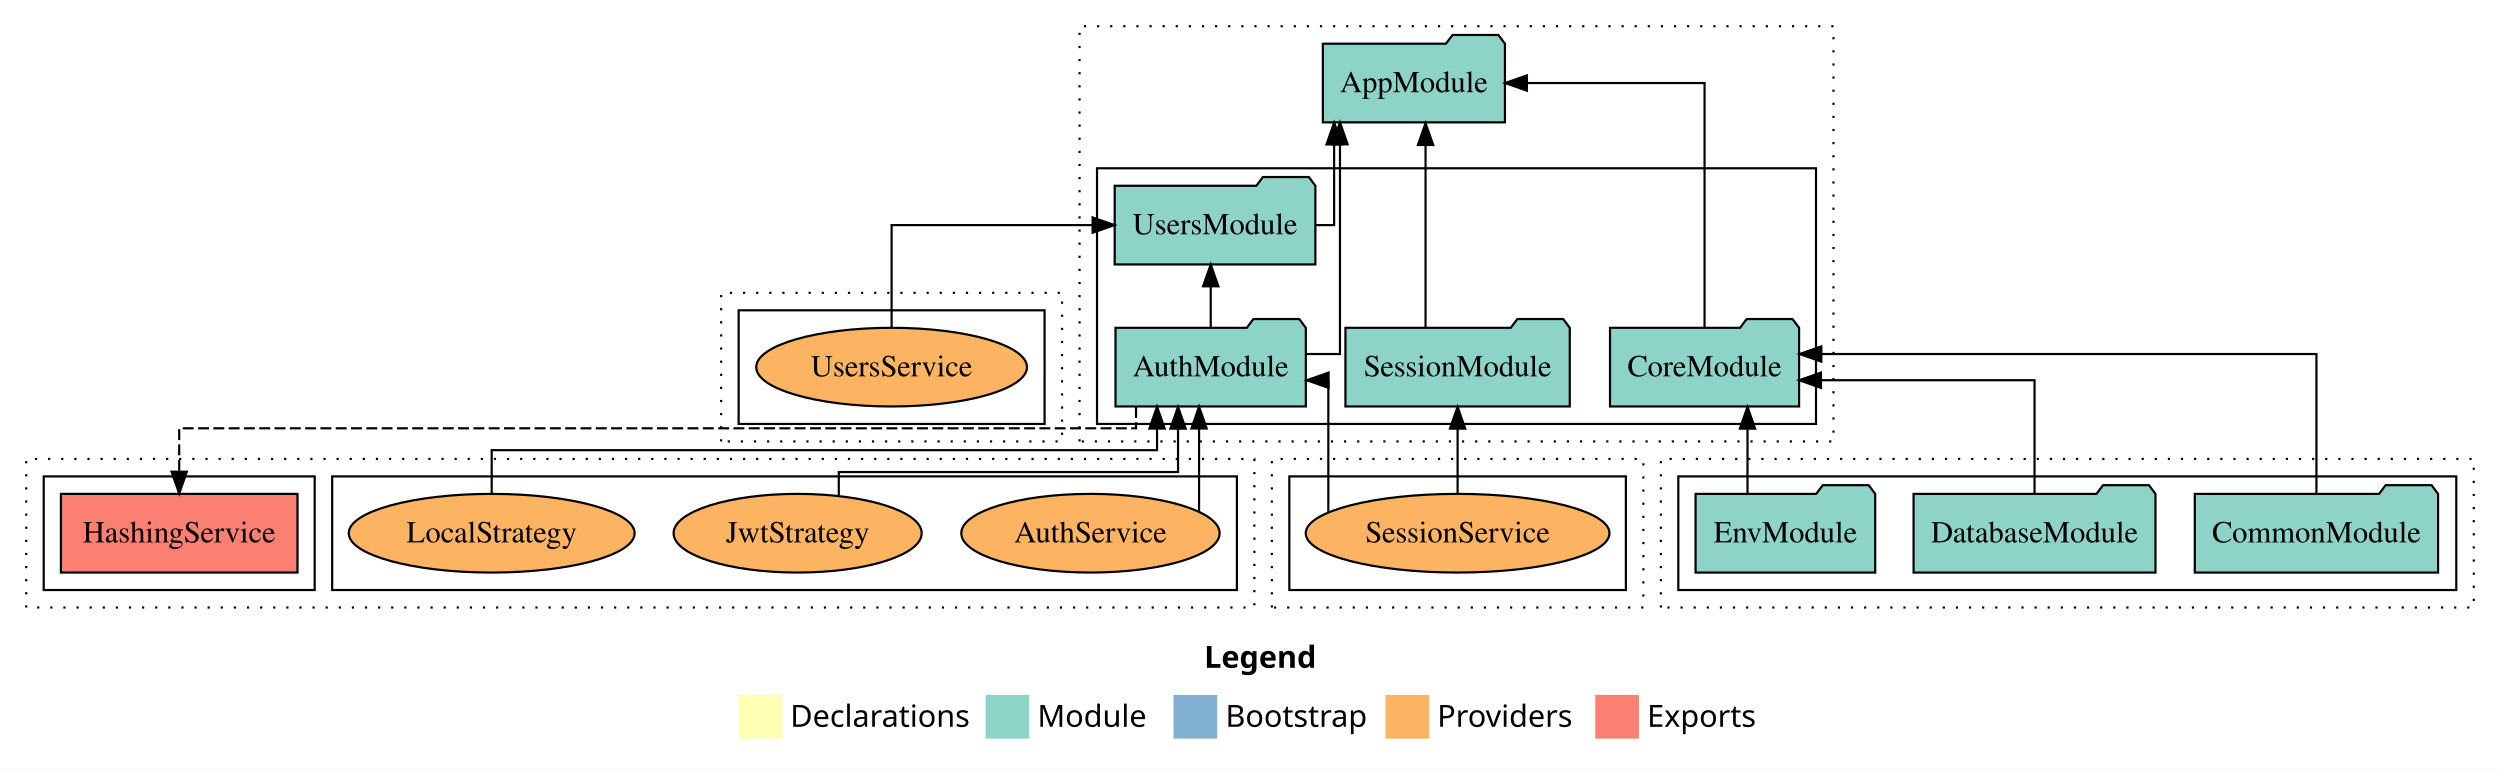
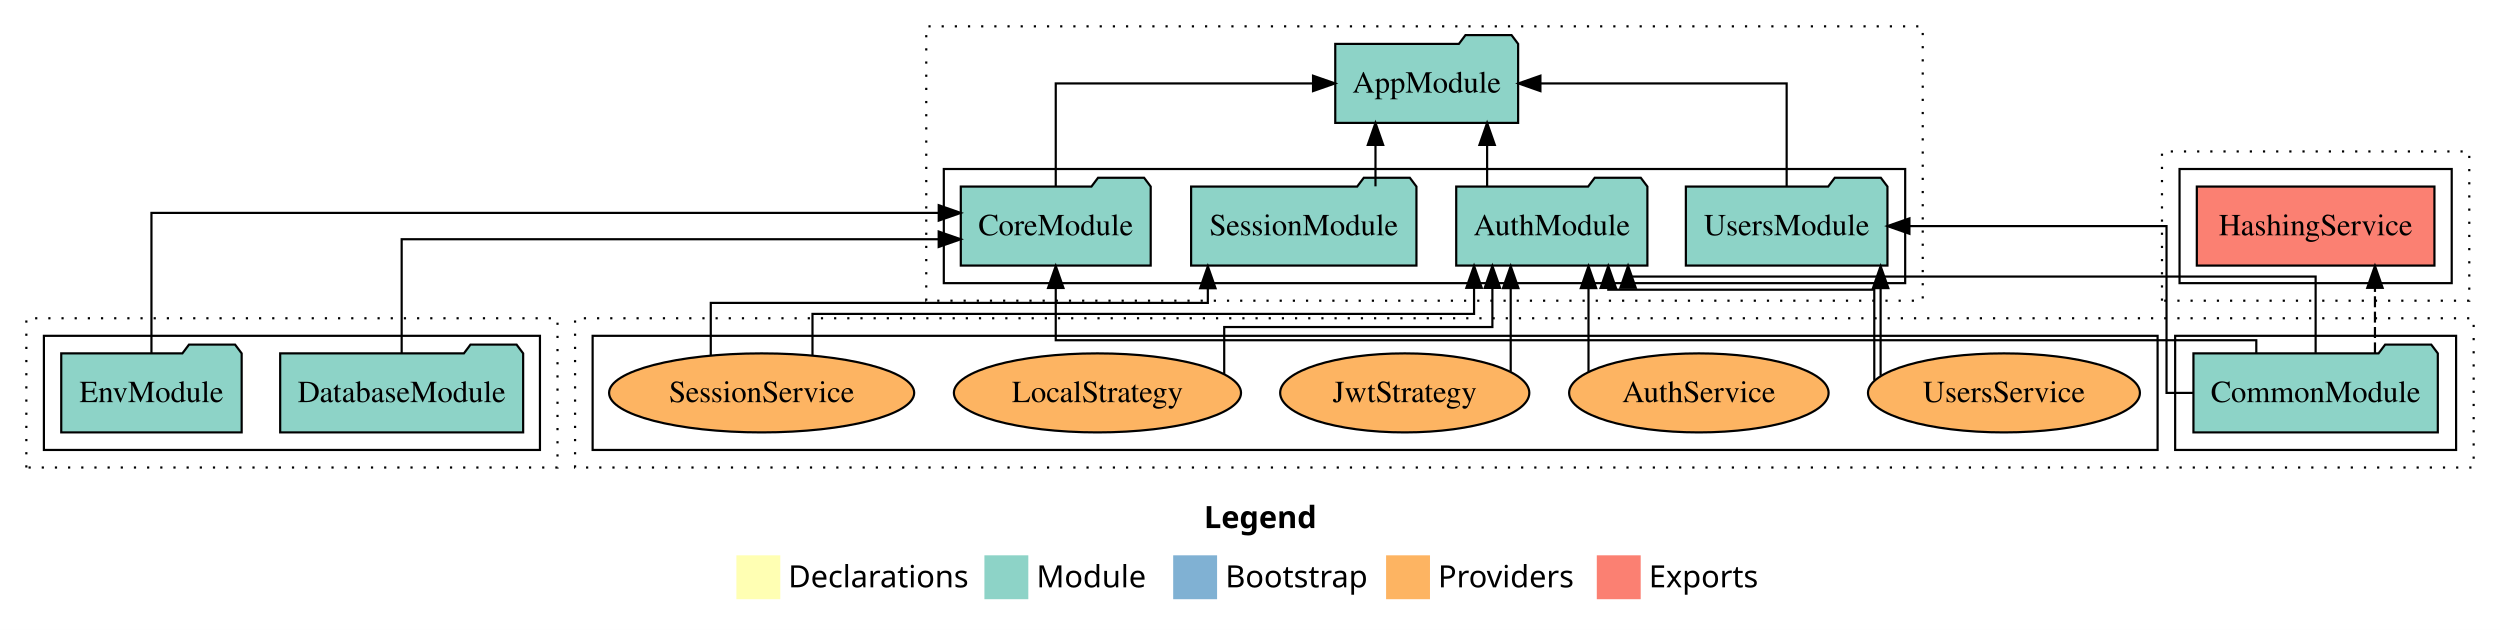
- <svg xmlns="http://www.w3.org/2000/svg" width="1144pt" height="352pt" viewBox="0.00 0.00 1144.00 352.00">
-   <g id="graph0" class="graph" transform="scale(1 1) rotate(0) translate(4 348)">
-     <polygon fill="white" stroke="transparent" points="-4,4 -4,-348 1140,-348 1140,4 -4,4" />
-     <text text-anchor="start" x="547.01" y="-42.4" font-family="Times-12" font-weight="bold" font-size="14.00">Legend</text>
-     <polygon fill="#ffffb3" stroke="transparent" points="334,-10 334,-30 354,-30 354,-10 334,-10" />
-     <text text-anchor="start" x="357.63" y="-15.4" font-family="Times-12" font-size="14.00">  Declarations</text>
-     <polygon fill="#8dd3c7" stroke="transparent" points="447,-10 447,-30 467,-30 467,-10 447,-10" />
-     <text text-anchor="start" x="470.73" y="-15.4" font-family="Times-12" font-size="14.00">  Module</text>
-     <polygon fill="#80b1d3" stroke="transparent" points="533,-10 533,-30 553,-30 553,-10 533,-10" />
-     <text text-anchor="start" x="556.78" y="-15.4" font-family="Times-12" font-size="14.00">  Bootstrap</text>
-     <polygon fill="#fdb462" stroke="transparent" points="630,-10 630,-30 650,-30 650,-10 630,-10" />
-     <text text-anchor="start" x="653.67" y="-15.4" font-family="Times-12" font-size="14.00">  Providers</text>
-     <polygon fill="#fb8072" stroke="transparent" points="726,-10 726,-30 746,-30 746,-10 726,-10" />
-     <text text-anchor="start" x="749.73" y="-15.4" font-family="Times-12" font-size="14.00">  Exports</text>
+ <svg xmlns="http://www.w3.org/2000/svg" width="1139pt" height="287pt" viewBox="0.00 0.00 1139.00 287.00">
+   <g id="graph0" class="graph" transform="scale(1 1) rotate(0) translate(4 283)">
+     <polygon fill="white" stroke="transparent" points="-4,4 -4,-283 1135,-283 1135,4 -4,4" />
+     <text text-anchor="start" x="544.51" y="-42.4" font-family="Times-12" font-weight="bold" font-size="14.00">Legend</text>
+     <polygon fill="#ffffb3" stroke="transparent" points="331.5,-10 331.5,-30 351.5,-30 351.5,-10 331.5,-10" />
+     <text text-anchor="start" x="355.13" y="-15.4" font-family="Times-12" font-size="14.00">  Declarations</text>
+     <polygon fill="#8dd3c7" stroke="transparent" points="444.5,-10 444.5,-30 464.5,-30 464.5,-10 444.5,-10" />
+     <text text-anchor="start" x="468.23" y="-15.4" font-family="Times-12" font-size="14.00">  Module</text>
+     <polygon fill="#80b1d3" stroke="transparent" points="530.5,-10 530.5,-30 550.5,-30 550.5,-10 530.5,-10" />
+     <text text-anchor="start" x="554.28" y="-15.4" font-family="Times-12" font-size="14.00">  Bootstrap</text>
+     <polygon fill="#fdb462" stroke="transparent" points="627.5,-10 627.5,-30 647.5,-30 647.5,-10 627.5,-10" />
+     <text text-anchor="start" x="651.17" y="-15.4" font-family="Times-12" font-size="14.00">  Providers</text>
+     <polygon fill="#fb8072" stroke="transparent" points="723.5,-10 723.5,-30 743.5,-30 743.5,-10 723.5,-10" />
+     <text text-anchor="start" x="747.23" y="-15.4" font-family="Times-12" font-size="14.00">  Exports</text>
    <g id="clust1" class="cluster">
-       <polygon fill="none" stroke="black" stroke-dasharray="1,5" points="490,-146 490,-336 835,-336 835,-146 490,-146" />
+       <polygon fill="none" stroke="black" stroke-dasharray="1,5" points="418,-146 418,-271 872,-271 872,-146 418,-146" />
    </g>
    <g id="clust3" class="cluster">
-       <polygon fill="none" stroke="black" points="498,-154 498,-271 827,-271 827,-154 498,-154" />
-     </g>
-     <g id="clust43" class="cluster">
-       <polygon fill="none" stroke="black" stroke-dasharray="1,5" points="326,-146 326,-214 482,-214 482,-146 326,-146" />
-     </g>
-     <g id="clust48" class="cluster">
-       <polygon fill="none" stroke="black" points="334,-154 334,-206 474,-206 474,-154 334,-154" />
-     </g>
-     <g id="clust37" class="cluster">
-       <polygon fill="none" stroke="black" stroke-dasharray="1,5" points="578,-70 578,-138 748,-138 748,-70 578,-70" />
-     </g>
-     <g id="clust42" class="cluster">
-       <polygon fill="none" stroke="black" points="586,-78 586,-130 740,-130 740,-78 586,-78" />
+       <polygon fill="none" stroke="black" points="426,-154 426,-206 864,-206 864,-154 426,-154" />
    </g>
    <g id="clust7" class="cluster">
-       <polygon fill="none" stroke="black" stroke-dasharray="1,5" points="8,-70 8,-138 570,-138 570,-70 8,-70" />
+       <polygon fill="none" stroke="black" stroke-dasharray="1,5" points="258,-70 258,-138 1123,-138 1123,-70 258,-70" />
+     </g>
+     <g id="clust9" class="cluster">
+       <polygon fill="none" stroke="black" points="987,-78 987,-130 1115,-130 1115,-78 987,-78" />
    </g>
    <g id="clust12" class="cluster">
-       <polygon fill="none" stroke="black" points="148,-78 148,-130 562,-130 562,-78 148,-78" />
+       <polygon fill="none" stroke="black" points="266,-78 266,-130 979,-130 979,-78 266,-78" />
    </g>
-     <g id="clust10" class="cluster">
-       <polygon fill="none" stroke="black" points="16,-78 16,-130 140,-130 140,-78 16,-78" />
+     <g id="clust13" class="cluster">
+       <polygon fill="none" stroke="black" stroke-dasharray="1,5" points="981,-146 981,-214 1121,-214 1121,-146 981,-146" />
+     </g>
+     <g id="clust16" class="cluster">
+       <polygon fill="none" stroke="black" points="989,-154 989,-206 1113,-206 1113,-154 989,-154" />
    </g>
    <g id="clust19" class="cluster">
-       <polygon fill="none" stroke="black" stroke-dasharray="1,5" points="756,-70 756,-138 1128,-138 1128,-70 756,-70" />
+       <polygon fill="none" stroke="black" stroke-dasharray="1,5" points="8,-70 8,-138 250,-138 250,-70 8,-70" />
    </g>
    <g id="clust21" class="cluster">
-       <polygon fill="none" stroke="black" points="764,-78 764,-130 1120,-130 1120,-78 764,-78" />
+       <polygon fill="none" stroke="black" points="16,-78 16,-130 242,-130 242,-78 16,-78" />
    </g>
    <g id="node1" class="node">
-       <polygon fill="#8dd3c7" stroke="black" points="593.55,-198 590.55,-202 569.55,-202 566.55,-198 506.45,-198 506.45,-162 593.55,-162 593.55,-198" />
-       <text text-anchor="middle" x="550" y="-175.8" font-family="Times,serif" font-size="14.00">AuthModule</text>
+       <polygon fill="#8dd3c7" stroke="black" points="746.55,-198 743.55,-202 722.55,-202 719.55,-198 659.45,-198 659.45,-162 746.55,-162 746.55,-198" />
+       <text text-anchor="middle" x="703" y="-175.8" font-family="Times,serif" font-size="14.00">AuthModule</text>
+     </g>
+     <g id="node5" class="node">
+       <polygon fill="#8dd3c7" stroke="black" points="687.66,-263 684.66,-267 663.66,-267 660.66,-263 604.34,-263 604.34,-227 687.66,-227 687.66,-263" />
+       <text text-anchor="middle" x="646" y="-240.8" font-family="Times,serif" font-size="14.00">AppModule</text>
+     </g>
+     <g id="edge1" class="edge">
+       <path fill="none" stroke="black" d="M673.53,-198.11C673.53,-198.11 673.53,-216.99 673.53,-216.99" />
+       <polygon fill="black" stroke="black" points="670.03,-216.99 673.53,-226.99 677.03,-216.99 670.03,-216.99" />
+     </g>
+     <g id="node2" class="node">
+       <polygon fill="#8dd3c7" stroke="black" points="520.26,-198 517.26,-202 496.26,-202 493.26,-198 433.74,-198 433.74,-162 520.26,-162 520.26,-198" />
+       <text text-anchor="middle" x="477" y="-175.8" font-family="Times,serif" font-size="14.00">CoreModule</text>
+     </g>
+     <g id="edge2" class="edge">
+       <path fill="none" stroke="black" d="M477,-198.11C477,-217.34 477,-245 477,-245 477,-245 594.22,-245 594.22,-245" />
+       <polygon fill="black" stroke="black" points="594.22,-248.5 604.22,-245 594.22,-241.5 594.22,-248.5" />
+     </g>
+     <g id="node3" class="node">
+       <polygon fill="#8dd3c7" stroke="black" points="641.33,-198 638.33,-202 617.33,-202 614.33,-198 538.67,-198 538.67,-162 641.33,-162 641.33,-198" />
+       <text text-anchor="middle" x="590" y="-175.8" font-family="Times,serif" font-size="14.00">SessionModule</text>
+     </g>
+     <g id="edge3" class="edge">
+       <path fill="none" stroke="black" d="M622.67,-198.11C622.67,-198.11 622.67,-216.99 622.67,-216.99" />
+       <polygon fill="black" stroke="black" points="619.17,-216.99 622.67,-226.99 626.17,-216.99 619.17,-216.99" />
    </g>
    <g id="node4" class="node">
-       <polygon fill="#8dd3c7" stroke="black" points="597.92,-263 594.92,-267 573.92,-267 570.92,-263 506.08,-263 506.08,-227 597.92,-227 597.92,-263" />
-       <text text-anchor="middle" x="552" y="-240.8" font-family="Times,serif" font-size="14.00">UsersModule</text>
+       <polygon fill="#8dd3c7" stroke="black" points="855.92,-198 852.92,-202 831.92,-202 828.92,-198 764.08,-198 764.08,-162 855.92,-162 855.92,-198" />
+       <text text-anchor="middle" x="810" y="-175.8" font-family="Times,serif" font-size="14.00">UsersModule</text>
+     </g>
+     <g id="edge4" class="edge">
+       <path fill="none" stroke="black" d="M810,-198.11C810,-217.34 810,-245 810,-245 810,-245 697.81,-245 697.81,-245" />
+       <polygon fill="black" stroke="black" points="697.81,-241.5 687.81,-245 697.81,-248.5 697.81,-241.5" />
+     </g>
+     <g id="node6" class="node">
+       <polygon fill="#8dd3c7" stroke="black" points="1106.67,-122 1103.67,-126 1082.67,-126 1079.67,-122 995.33,-122 995.33,-86 1106.67,-86 1106.67,-122" />
+       <text text-anchor="middle" x="1051" y="-99.8" font-family="Times,serif" font-size="14.00">CommonModule</text>
+     </g>
+     <g id="edge5" class="edge">
+       <path fill="none" stroke="black" d="M1051,-122.24C1051,-137.57 1051,-157 1051,-157 1051,-157 737.75,-157 737.75,-157 737.75,-157 737.75,-157.49 737.75,-157.49" />
+       <polygon fill="black" stroke="black" points="734.25,-151.88 737.75,-161.88 741.25,-151.88 734.25,-151.88" />
+     </g>
+     <g id="edge12" class="edge">
+       <path fill="none" stroke="black" d="M1023.97,-122.19C1023.97,-125.54 1023.97,-128 1023.97,-128 1023.97,-128 477,-128 477,-128 477,-128 477,-151.81 477,-151.81" />
+       <polygon fill="black" stroke="black" points="473.5,-151.81 477,-161.81 480.5,-151.81 473.5,-151.81" />
+     </g>
+     <g id="edge16" class="edge">
+       <path fill="none" stroke="black" d="M995.22,-104C988.01,-104 983.07,-104 983.07,-104 983.07,-104 983.07,-180 983.07,-180 983.07,-180 865.93,-180 865.93,-180" />
+       <polygon fill="black" stroke="black" points="865.93,-176.5 855.93,-180 865.93,-183.5 865.93,-176.5" />
+     </g>
+     <g id="node12" class="node">
+       <polygon fill="#fb8072" stroke="black" points="1105.13,-198 996.87,-198 996.87,-162 1105.13,-162 1105.13,-198" />
+       <text text-anchor="middle" x="1051" y="-175.8" font-family="Times,serif" font-size="14.00">HashingService </text>
+     </g>
+     <g id="edge11" class="edge">
+       <path fill="none" stroke="black" stroke-dasharray="5,2" d="M1078.03,-122.01C1078.03,-122.01 1078.03,-151.85 1078.03,-151.85" />
+       <polygon fill="black" stroke="black" points="1074.53,-151.85 1078.03,-161.85 1081.53,-151.85 1074.53,-151.85" />
+     </g>
+     <g id="node7" class="node">
+       <ellipse fill="#fdb462" stroke="black" cx="770" cy="-104" rx="59.11" ry="18" />
+       <text text-anchor="middle" x="770" y="-99.8" font-family="Times,serif" font-size="14.00">AuthService</text>
+     </g>
+     <g id="edge6" class="edge">
+       <path fill="none" stroke="black" d="M719.72,-113.63C719.72,-113.63 719.72,-151.75 719.72,-151.75" />
+       <polygon fill="black" stroke="black" points="716.22,-151.75 719.72,-161.75 723.22,-151.75 716.22,-151.75" />
+     </g>
+     <g id="node8" class="node">
+       <ellipse fill="#fdb462" stroke="black" cx="636" cy="-104" rx="56.76" ry="18" />
+       <text text-anchor="middle" x="636" y="-99.8" font-family="Times,serif" font-size="14.00">JwtStrategy</text>
+     </g>
+     <g id="edge7" class="edge">
+       <path fill="none" stroke="black" d="M684.28,-113.63C684.28,-113.63 684.28,-151.75 684.28,-151.75" />
+       <polygon fill="black" stroke="black" points="680.78,-151.75 684.28,-161.75 687.78,-151.75 680.78,-151.75" />
+     </g>
+     <g id="node9" class="node">
+       <ellipse fill="#fdb462" stroke="black" cx="496" cy="-104" rx="65.41" ry="18" />
+       <text text-anchor="middle" x="496" y="-99.8" font-family="Times,serif" font-size="14.00">LocalStrategy</text>
+     </g>
+     <g id="edge8" class="edge">
+       <path fill="none" stroke="black" d="M553.75,-112.52C553.75,-121.39 553.75,-134 553.75,-134 553.75,-134 675.93,-134 675.93,-134 675.93,-134 675.93,-151.82 675.93,-151.82" />
+       <polygon fill="black" stroke="black" points="672.43,-151.82 675.93,-161.82 679.43,-151.82 672.43,-151.82" />
+     </g>
+     <g id="node10" class="node">
+       <ellipse fill="#fdb462" stroke="black" cx="343" cy="-104" rx="69.5" ry="18" />
+       <text text-anchor="middle" x="343" y="-99.8" font-family="Times,serif" font-size="14.00">SessionService</text>
+     </g>
+     <g id="edge9" class="edge">
+       <path fill="none" stroke="black" d="M366.17,-121.16C366.17,-130.43 366.17,-140 366.17,-140 366.17,-140 667.58,-140 667.58,-140 667.58,-140 667.58,-151.87 667.58,-151.87" />
+       <polygon fill="black" stroke="black" points="664.08,-151.87 667.58,-161.87 671.08,-151.87 664.08,-151.87" />
+     </g>
+     <g id="edge15" class="edge">
+       <path fill="none" stroke="black" d="M319.83,-121.15C319.83,-132.39 319.83,-145 319.83,-145 319.83,-145 546.29,-145 546.29,-145 546.29,-145 546.29,-151.68 546.29,-151.68" />
+       <polygon fill="black" stroke="black" points="542.79,-151.68 546.29,-161.68 549.79,-151.68 542.79,-151.68" />
+     </g>
+     <g id="node11" class="node">
+       <ellipse fill="#fdb462" stroke="black" cx="909" cy="-104" rx="61.95" ry="18" />
+       <text text-anchor="middle" x="909" y="-99.8" font-family="Times,serif" font-size="14.00">UsersService</text>
+     </g>
+     <g id="edge10" class="edge">
+       <path fill="none" stroke="black" d="M849.92,-109.76C849.92,-122.31 849.92,-151 849.92,-151 849.92,-151 728.73,-151 728.73,-151 728.73,-151 728.73,-152.08 728.73,-152.08" />
+       <polygon fill="black" stroke="black" points="725.23,-151.8 728.73,-161.8 732.23,-151.8 725.23,-151.8" />
+     </g>
+     <g id="edge17" class="edge">
+       <path fill="none" stroke="black" d="M852.81,-111.85C852.81,-111.85 852.81,-151.73 852.81,-151.73" />
+       <polygon fill="black" stroke="black" points="849.32,-151.73 852.81,-161.73 856.32,-151.73 849.32,-151.73" />
+     </g>
+     <g id="node13" class="node">
+       <polygon fill="#8dd3c7" stroke="black" points="234.35,-122 231.35,-126 210.35,-126 207.35,-122 123.65,-122 123.65,-86 234.35,-86 234.35,-122" />
+       <text text-anchor="middle" x="179" y="-99.8" font-family="Times,serif" font-size="14.00">DatabaseModule</text>
+     </g>
+     <g id="edge13" class="edge">
+       <path fill="none" stroke="black" d="M179,-122.03C179,-142.77 179,-174 179,-174 179,-174 423.67,-174 423.67,-174" />
+       <polygon fill="black" stroke="black" points="423.67,-177.5 433.67,-174 423.67,-170.5 423.67,-177.5" />
+     </g>
+     <g id="node14" class="node">
+       <polygon fill="#8dd3c7" stroke="black" points="106.1,-122 103.1,-126 82.1,-126 79.1,-122 23.9,-122 23.9,-86 106.1,-86 106.1,-122" />
+       <text text-anchor="middle" x="65" y="-99.8" font-family="Times,serif" font-size="14.00">EnvModule</text>
    </g>
    <g id="edge14" class="edge">
-       <path fill="none" stroke="black" d="M550.03,-198.11C550.03,-198.11 550.03,-216.99 550.03,-216.99" />
-       <polygon fill="black" stroke="black" points="546.53,-216.99 550.03,-226.99 553.53,-216.99 546.53,-216.99" />
-     </g>
-     <g id="node5" class="node">
-       <polygon fill="#8dd3c7" stroke="black" points="684.66,-328 681.66,-332 660.66,-332 657.66,-328 601.34,-328 601.34,-292 684.66,-292 684.66,-328" />
-       <text text-anchor="middle" x="643" y="-305.8" font-family="Times,serif" font-size="14.00">AppModule</text>
-     </g>
-     <g id="edge1" class="edge">
-       <path fill="none" stroke="black" d="M593.62,-186C602.49,-186 609.17,-186 609.17,-186 609.17,-186 609.17,-281.97 609.17,-281.97" />
-       <polygon fill="black" stroke="black" points="605.67,-281.97 609.17,-291.97 612.67,-281.97 605.67,-281.97" />
-     </g>
-     <g id="node6" class="node">
-       <polygon fill="#fb8072" stroke="black" points="132.13,-122 23.87,-122 23.87,-86 132.13,-86 132.13,-122" />
-       <text text-anchor="middle" x="78" y="-99.8" font-family="Times,serif" font-size="14.00">HashingService </text>
-     </g>
-     <g id="edge5" class="edge">
-       <path fill="none" stroke="black" stroke-dasharray="5,2" d="M515.84,-161.79C515.84,-156.45 515.84,-152 515.84,-152 515.84,-152 78,-152 78,-152 78,-152 78,-132.15 78,-132.15" />
-       <polygon fill="black" stroke="black" points="81.5,-132.15 78,-122.15 74.5,-132.15 81.5,-132.15" />
-     </g>
-     <g id="node2" class="node">
-       <polygon fill="#8dd3c7" stroke="black" points="819.26,-198 816.26,-202 795.26,-202 792.26,-198 732.74,-198 732.74,-162 819.26,-162 819.26,-198" />
-       <text text-anchor="middle" x="776" y="-175.8" font-family="Times,serif" font-size="14.00">CoreModule</text>
-     </g>
-     <g id="edge2" class="edge">
-       <path fill="none" stroke="black" d="M776,-198.08C776,-233.8 776,-310 776,-310 776,-310 694.72,-310 694.72,-310" />
-       <polygon fill="black" stroke="black" points="694.72,-306.5 684.72,-310 694.72,-313.5 694.72,-306.5" />
-     </g>
-     <g id="node3" class="node">
-       <polygon fill="#8dd3c7" stroke="black" points="714.33,-198 711.33,-202 690.33,-202 687.33,-198 611.67,-198 611.67,-162 714.33,-162 714.33,-198" />
-       <text text-anchor="middle" x="663" y="-175.8" font-family="Times,serif" font-size="14.00">SessionModule</text>
-     </g>
-     <g id="edge3" class="edge">
-       <path fill="none" stroke="black" d="M648.33,-198.08C648.33,-198.08 648.33,-281.66 648.33,-281.66" />
-       <polygon fill="black" stroke="black" points="644.83,-281.66 648.33,-291.66 651.83,-281.66 644.83,-281.66" />
-     </g>
-     <g id="edge4" class="edge">
-       <path fill="none" stroke="black" d="M597.99,-245C603.1,-245 606.5,-245 606.5,-245 606.5,-245 606.5,-281.89 606.5,-281.89" />
-       <polygon fill="black" stroke="black" points="603,-281.89 606.5,-291.89 610,-281.89 603,-281.89" />
-     </g>
-     <g id="node7" class="node">
-       <ellipse fill="#fdb462" stroke="black" cx="495" cy="-104" rx="59.11" ry="18" />
-       <text text-anchor="middle" x="495" y="-99.8" font-family="Times,serif" font-size="14.00">AuthService</text>
-     </g>
-     <g id="edge6" class="edge">
-       <path fill="none" stroke="black" d="M544.69,-113.94C544.69,-113.94 544.69,-151.91 544.69,-151.91" />
-       <polygon fill="black" stroke="black" points="541.19,-151.91 544.69,-161.91 548.19,-151.91 541.19,-151.91" />
-     </g>
-     <g id="node8" class="node">
-       <ellipse fill="#fdb462" stroke="black" cx="361" cy="-104" rx="56.76" ry="18" />
-       <text text-anchor="middle" x="361" y="-99.8" font-family="Times,serif" font-size="14.00">JwtStrategy</text>
-     </g>
-     <g id="edge7" class="edge">
-       <path fill="none" stroke="black" d="M379.83,-121.25C379.83,-127.02 379.83,-132 379.83,-132 379.83,-132 535.07,-132 535.07,-132 535.07,-132 535.07,-151.85 535.07,-151.85" />
-       <polygon fill="black" stroke="black" points="531.57,-151.85 535.07,-161.85 538.57,-151.85 531.57,-151.85" />
-     </g>
-     <g id="node9" class="node">
-       <ellipse fill="#fdb462" stroke="black" cx="221" cy="-104" rx="65.41" ry="18" />
-       <text text-anchor="middle" x="221" y="-99.8" font-family="Times,serif" font-size="14.00">LocalStrategy</text>
-     </g>
-     <g id="edge8" class="edge">
-       <path fill="none" stroke="black" d="M221,-122.11C221,-131.9 221,-142 221,-142 221,-142 525.46,-142 525.46,-142 525.46,-142 525.46,-151.89 525.46,-151.89" />
-       <polygon fill="black" stroke="black" points="521.96,-151.89 525.46,-161.89 528.96,-151.89 521.96,-151.89" />
-     </g>
-     <g id="node10" class="node">
-       <ellipse fill="#fdb462" stroke="black" cx="663" cy="-104" rx="69.5" ry="18" />
-       <text text-anchor="middle" x="663" y="-99.8" font-family="Times,serif" font-size="14.00">SessionService</text>
-     </g>
-     <g id="edge9" class="edge">
-       <path fill="none" stroke="black" d="M603.84,-113.73C603.84,-132.97 603.84,-174 603.84,-174 603.84,-174 602.85,-174 602.85,-174" />
-       <polygon fill="black" stroke="black" points="603.96,-170.5 593.96,-174 603.96,-177.5 603.96,-170.5" />
-     </g>
-     <g id="edge13" class="edge">
-       <path fill="none" stroke="black" d="M663,-122.01C663,-122.01 663,-151.85 663,-151.85" />
-       <polygon fill="black" stroke="black" points="659.5,-151.85 663,-161.85 666.5,-151.85 659.5,-151.85" />
-     </g>
-     <g id="node11" class="node">
-       <polygon fill="#8dd3c7" stroke="black" points="1111.67,-122 1108.67,-126 1087.67,-126 1084.67,-122 1000.33,-122 1000.33,-86 1111.67,-86 1111.67,-122" />
-       <text text-anchor="middle" x="1056" y="-99.8" font-family="Times,serif" font-size="14.00">CommonModule</text>
-     </g>
-     <g id="edge10" class="edge">
-       <path fill="none" stroke="black" d="M1056,-122.2C1056,-146.36 1056,-186 1056,-186 1056,-186 829.44,-186 829.44,-186" />
-       <polygon fill="black" stroke="black" points="829.44,-182.5 819.44,-186 829.44,-189.5 829.44,-182.5" />
-     </g>
-     <g id="node12" class="node">
-       <polygon fill="#8dd3c7" stroke="black" points="982.35,-122 979.35,-126 958.35,-126 955.35,-122 871.65,-122 871.65,-86 982.35,-86 982.35,-122" />
-       <text text-anchor="middle" x="927" y="-99.8" font-family="Times,serif" font-size="14.00">DatabaseModule</text>
-     </g>
-     <g id="edge11" class="edge">
-       <path fill="none" stroke="black" d="M927,-122.03C927,-142.77 927,-174 927,-174 927,-174 829.27,-174 829.27,-174" />
-       <polygon fill="black" stroke="black" points="829.27,-170.5 819.27,-174 829.27,-177.5 829.27,-170.5" />
-     </g>
-     <g id="node13" class="node">
-       <polygon fill="#8dd3c7" stroke="black" points="854.1,-122 851.1,-126 830.1,-126 827.1,-122 771.9,-122 771.9,-86 854.1,-86 854.1,-122" />
-       <text text-anchor="middle" x="813" y="-99.8" font-family="Times,serif" font-size="14.00">EnvModule</text>
-     </g>
-     <g id="edge12" class="edge">
-       <path fill="none" stroke="black" d="M795.66,-122.01C795.66,-122.01 795.66,-151.85 795.66,-151.85" />
-       <polygon fill="black" stroke="black" points="792.16,-151.85 795.66,-161.85 799.16,-151.85 792.16,-151.85" />
-     </g>
-     <g id="node14" class="node">
-       <ellipse fill="#fdb462" stroke="black" cx="404" cy="-180" rx="61.95" ry="18" />
-       <text text-anchor="middle" x="404" y="-175.8" font-family="Times,serif" font-size="14.00">UsersService</text>
-     </g>
-     <g id="edge15" class="edge">
-       <path fill="none" stroke="black" d="M404,-198.11C404,-217.34 404,-245 404,-245 404,-245 495.98,-245 495.98,-245" />
-       <polygon fill="black" stroke="black" points="495.98,-248.5 505.98,-245 495.98,-241.5 495.98,-248.5" />
+       <path fill="none" stroke="black" d="M65,-122.2C65,-146.36 65,-186 65,-186 65,-186 423.69,-186 423.69,-186" />
+       <polygon fill="black" stroke="black" points="423.69,-189.5 433.69,-186 423.69,-182.5 423.69,-189.5" />
    </g>
  </g>
</svg>
